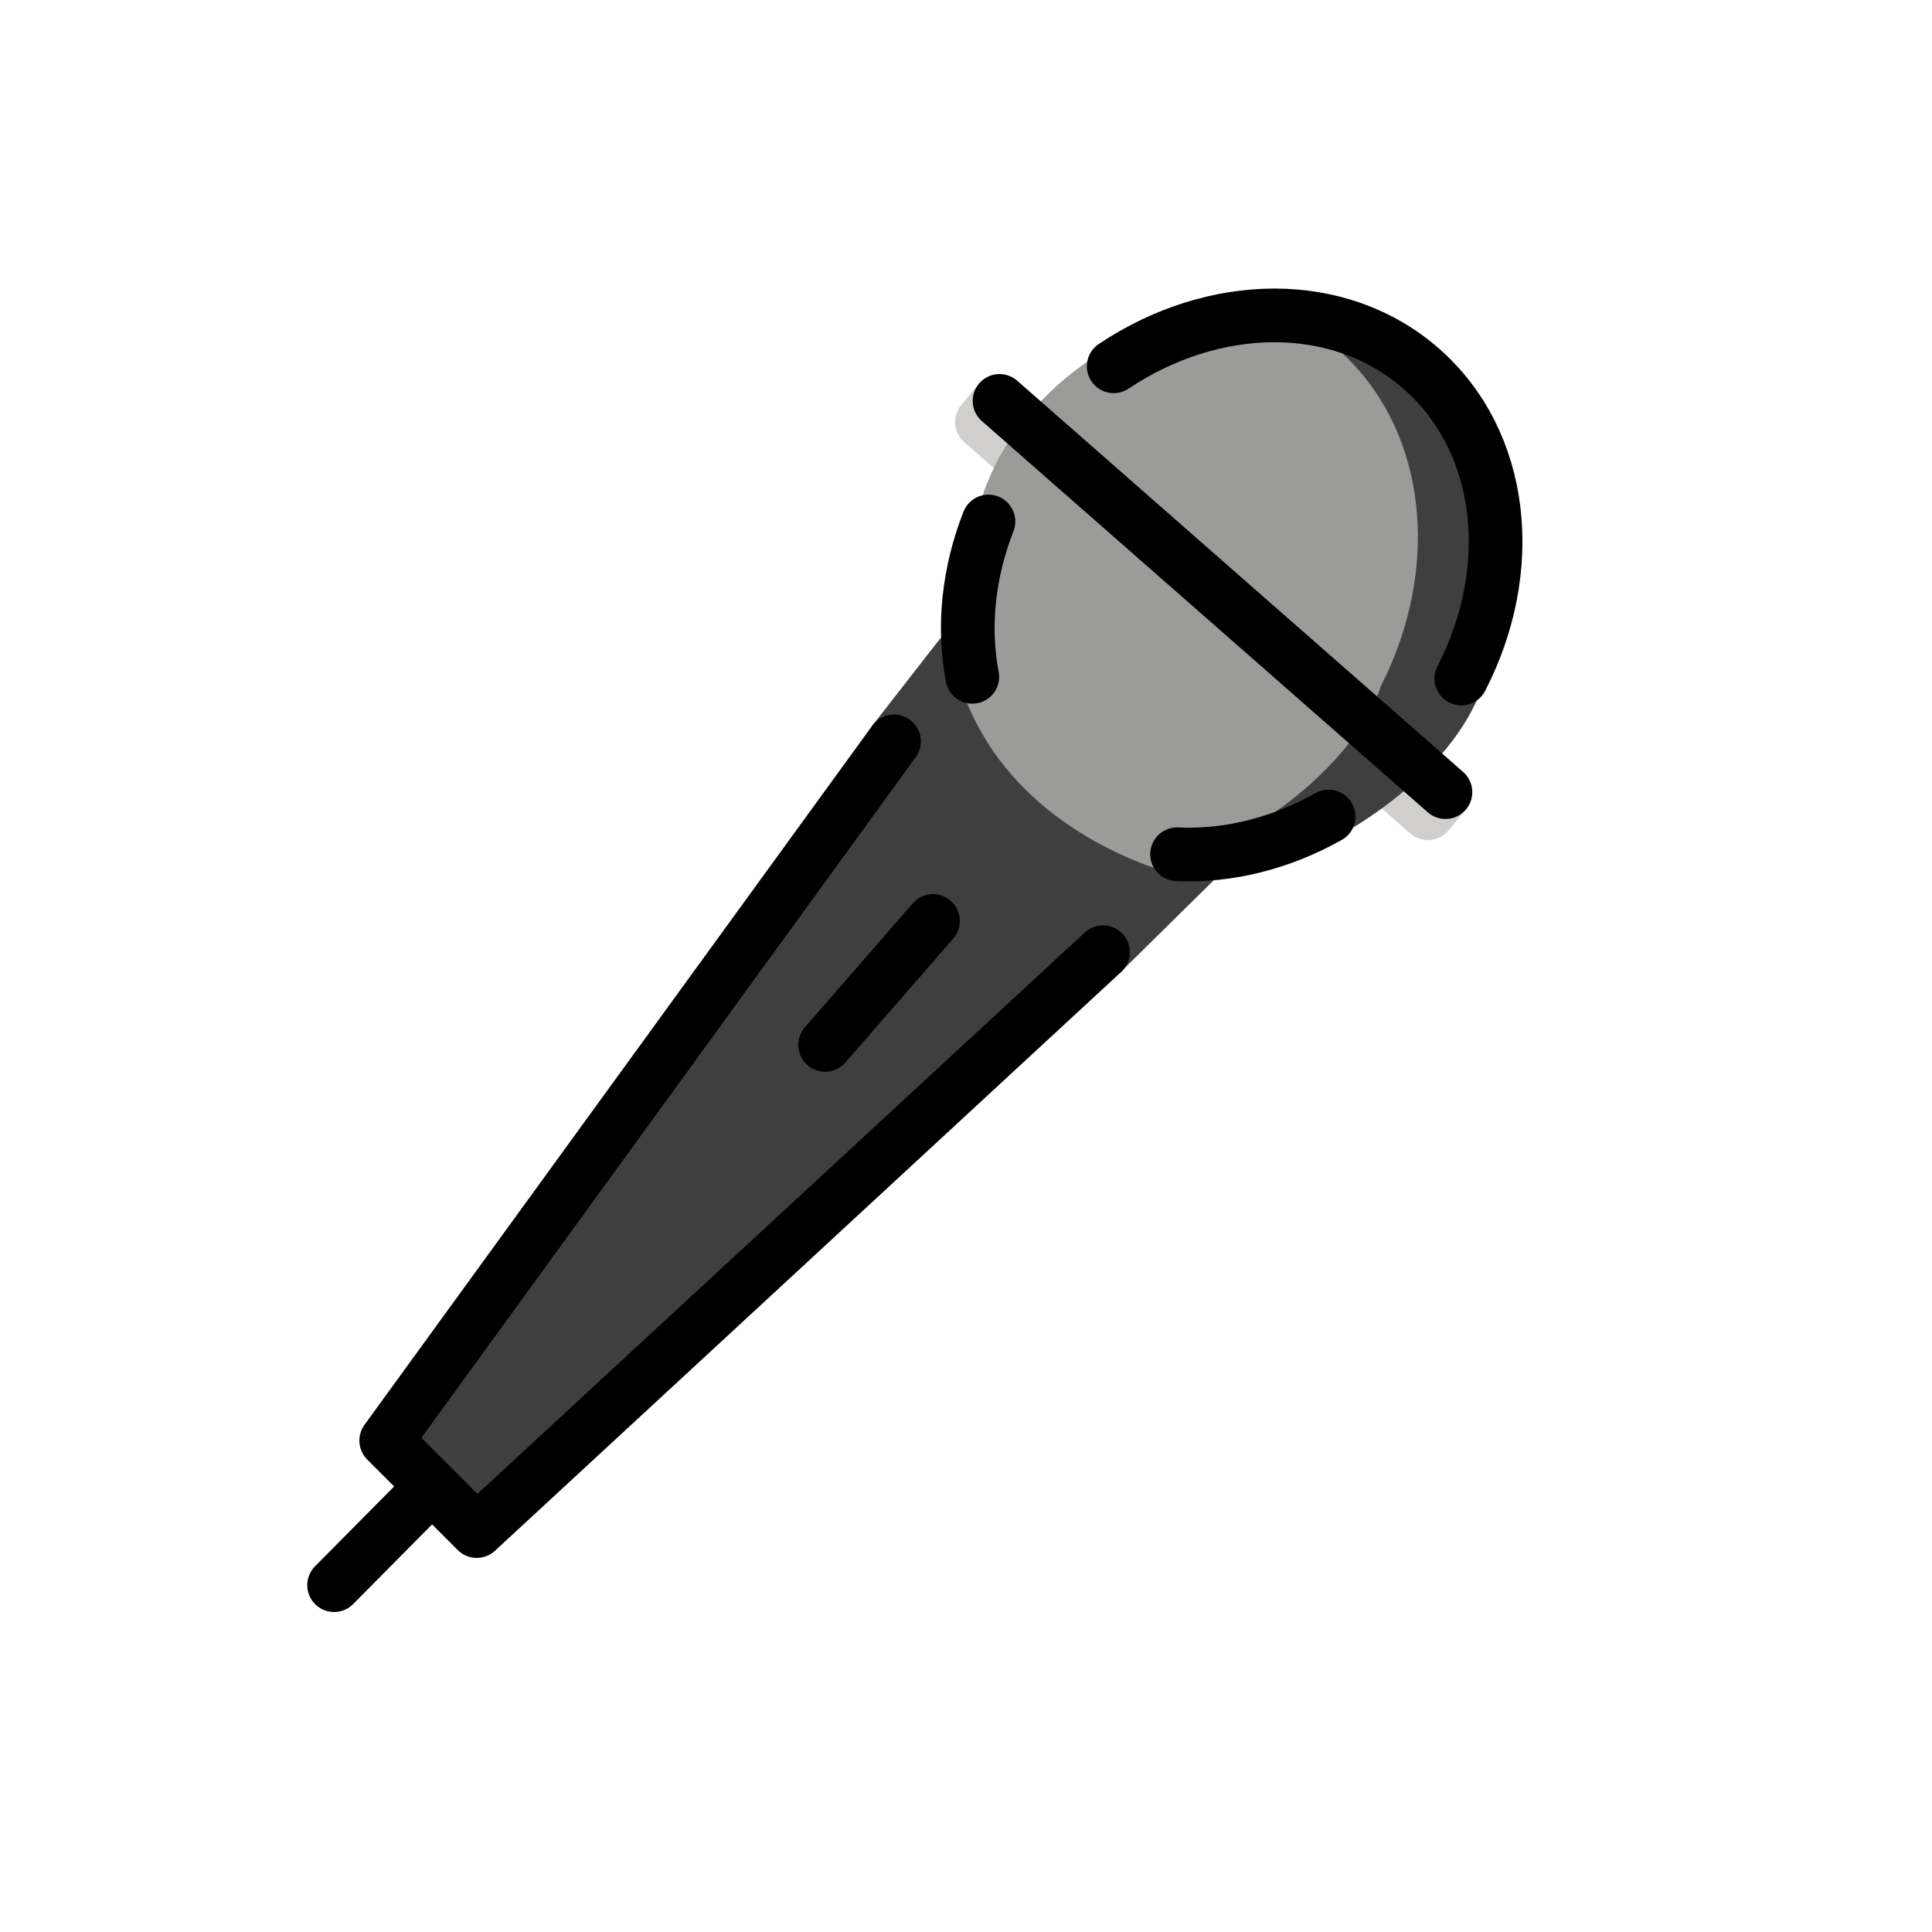
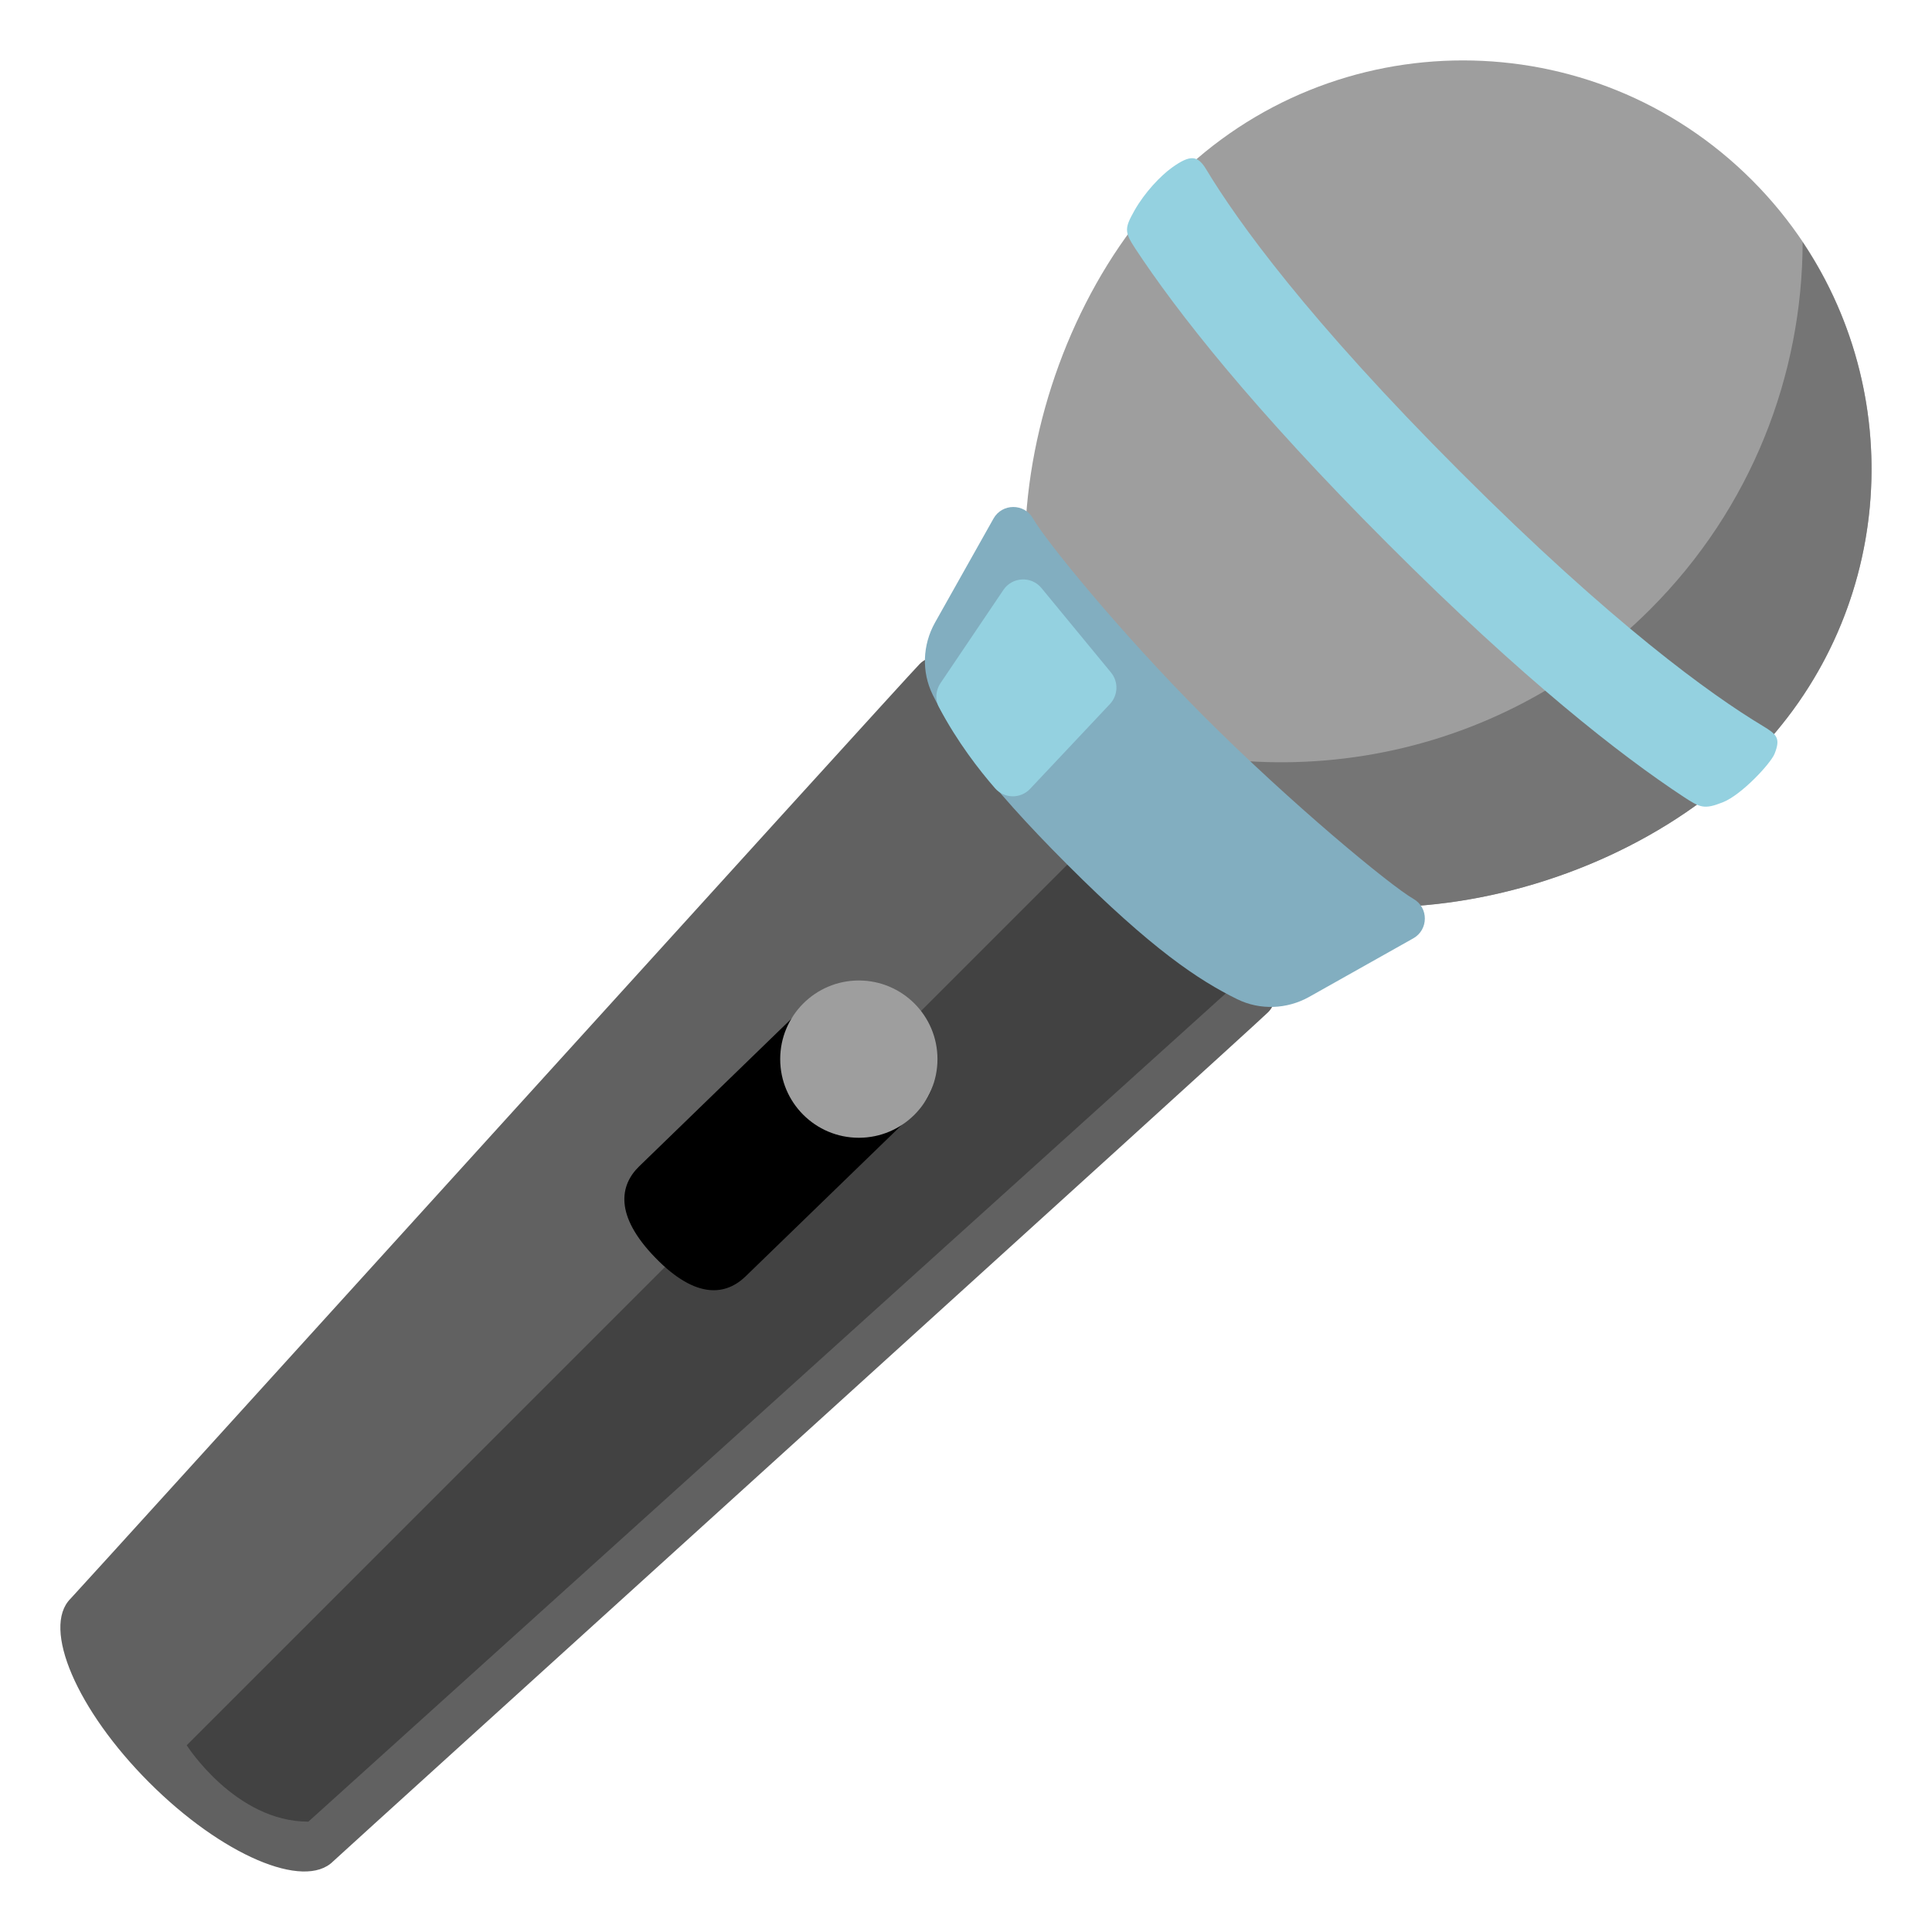
- <svg xmlns="http://www.w3.org/2000/svg" viewBox="0 0 72 72">
+ <svg xmlns="http://www.w3.org/2000/svg" version="1.1" id="Layer_2" x="0px" y="0px" viewBox="0 0 128 128" style="enable-background:new 0 0 128 128;" xml:space="preserve">
  <g>
-     <path fill="#3F3F3F" d="M39.401,29.521c-2.637-2.217-2.554-3.521-2.551-3.524c-0.108-0.127-1.757-1.676-1.776-2.156 c-0.003-0.029-0.007-0.062-0.009-0.081l-2.557,3.283c0.324-0.446-6.321,10.406-6.321,10.406L14.393,53.686 l3.373,3.373c0,0,24.415-21.277,24.062-20.898l3.404-3.355C45.124,32.809,42.038,31.737,39.401,29.521z" />
-     <path fill="#D0CFCE" d="M54.62,30.18c-0.198,0.226-0.475,0.341-0.752,0.341c-0.234,0-0.47-0.082-0.659-0.248 L36.59,15.692c-0.411-0.361-0.454-0.984-0.1-1.399c-0.003,0.003-0.007,0.004-0.009,0.008l-0.654,0.787 c-0.347,0.417-0.299,1.034,0.109,1.391l16.619,14.581c0.183,0.16,0.417,0.248,0.659,0.248 c0.026,0,0.053-0.001,0.078-0.003c0.27-0.021,0.518-0.15,0.69-0.357l0.654-0.787 c0.04-0.048,0.055-0.105,0.085-0.157C54.688,30.062,54.667,30.127,54.62,30.18z" />
-     <path fill="#3F3F3F" d="M55.258,25.541c-1.162,3.4-5.283,5.562-5.283,5.562c-1.927,1.096-4.032,1.619-6.038,1.519 c0,0-0.348-0.081-0.914-0.272c-1.827-0.634-5.849-2.484-7.249-6.88c-0.377-2.002-0.159-4.184,0.645-6.276 c1.023-4.265,4.995-6.256,4.995-6.256c1.41-0.956,2.939-1.589,4.479-1.871c2.82-0.533,5.66,0.081,7.776,1.972 C56.996,15.986,57.513,21.125,55.258,25.541z" />
-     <path fill="#9B9B9A" d="M51.475,25.541c-1.172,3.4-5.283,5.562-5.283,5.562c-1.023,0.573-2.085,0.996-3.168,1.247 c-1.827-0.634-5.849-2.484-7.249-6.88c-0.377-2.002-0.159-4.184,0.645-6.276 c1.023-4.265,4.995-6.256,4.995-6.256c1.41-0.956,2.939-1.589,4.479-1.871c1.46,0.292,2.83,0.946,3.992,1.972 C53.203,15.986,53.719,21.125,51.475,25.541z" />
-   </g>
-   <g />
-   <g />
-   <g />
-   <g>
-     <line x1="30.75" x2="34.77" y1="38.941" y2="34.322" fill="none" stroke="#000000" stroke-linecap="round" stroke-linejoin="round" stroke-miterlimit="10" stroke-width="2" />
-     <path fill="none" stroke="#000000" stroke-linecap="round" stroke-linejoin="round" stroke-miterlimit="10" stroke-width="2" d="M49.514,30.43c-1.804,1.014-3.774,1.495-5.649,1.405" />
-     <path fill="none" stroke="#000000" stroke-linecap="round" stroke-linejoin="round" stroke-miterlimit="10" stroke-width="2" d="M41.504,13.651c3.738-2.498,8.405-2.592,11.465,0.093c3.108,2.727,3.59,7.471,1.489,11.544" />
-     <path fill="none" stroke="#000000" stroke-linecap="round" stroke-linejoin="round" stroke-miterlimit="10" stroke-width="2" d="M36.235,25.223c-0.354-1.844-0.152-3.862,0.602-5.789" />
-     <polyline fill="none" stroke="#000000" stroke-linecap="round" stroke-linejoin="round" stroke-miterlimit="10" stroke-width="2" points="33.317,27.63 14.393,53.686 17.766,57.059 41.105,35.486" />
-     <line x1="15.497" x2="12.451" y1="56.001" y2="59.075" fill="none" stroke="#000000" stroke-linecap="round" stroke-linejoin="round" stroke-miterlimit="10" stroke-width="2" />
-     <line x1="53.868" x2="37.249" y1="29.521" y2="14.94" fill="none" stroke="#000000" stroke-linecap="round" stroke-linejoin="round" stroke-miterlimit="10" stroke-width="2" />
+     <path style="fill:#9E9E9E;" d="M77.78,11.93c10.57-10.57,27.72-10.57,38.29,0s10.57,27.72,0,38.29S84.87,64.28,74.3,53.7   S67.2,22.5,77.78,11.93z" />
+     <path style="fill:#757575;" d="M119.43,16.04c-0.02,8.82-3.39,17.63-10.12,24.35c-10.66,10.66-26.56,12.89-39.42,6.7   c1.03,2.45,2.48,4.7,4.4,6.62c10.57,10.57,31.2,7.09,41.77-3.48C125.36,40.93,126.48,26.56,119.43,16.04z" />
+     <path style="fill:#616161;" d="M84.02,67.06c1.92-1.92-1.69-8.65-8.06-15.02c-6.37-6.37-13.1-9.98-15.02-8.06   C59.92,45,5.22,105.37,4.67,105.92c-1.92,1.92,0.42,7.38,5.22,12.18s10.26,7.14,12.18,5.22C22.63,122.78,83,68.08,84.02,67.06z" />
+     <path style="fill:#424242;" d="M12.37,115.63L74.3,53.7L83.22,64l-62.79,56.69C15.59,120.69,12.37,115.63,12.37,115.63z" />
+     <path d="M43.42,83.33c-2.75-2.83-2.34-4.82-1.08-6.05L53.87,66.1c1.27-1.23,3.29-1.2,4.52,0.07L61,68.86   c1.23,1.27,1.2,3.29-0.07,4.52L49.4,84.56C48.14,85.78,46.17,86.16,43.42,83.33z" />
+     <circle style="fill:#9E9E9E;" cx="56.9" cy="70.17" r="5.21" />
+     <path style="fill:#94D1E0;" d="M111.54,52.79c1.11,0.73,1.37,0.85,2.61,0.36c1.23-0.49,3.15-2.55,3.42-3.21   c0.41-1.03,0.16-1.28-0.79-1.85c-3.42-2.06-9.93-6.73-20.03-16.83c-10.1-10.1-14.77-16.61-16.83-20.03c-0.57-0.95-1.05-1-2.27-0.13   c-0.75,0.54-1.8,1.63-2.49,2.85c-0.65,1.16-0.68,1.4,0.05,2.51c2.76,4.19,7.76,10.59,16.75,19.58   C100.95,45.04,107.35,50.03,111.54,52.79z" />
+     <path style="fill:#82AEC0;" d="M93.64,59.55c-1.49-0.85-8.07-6.27-13.94-12.15c-5.57-5.59-10.46-11.63-11.26-13.05   c-0.58-1.02-2.05-1.01-2.62,0.01l-3.88,6.9c-0.82,1.47-0.89,3.25-0.15,4.76c1.26,2.56,3.29,5.63,8.92,11.26s8.7,7.66,11.26,8.92   c1.51,0.74,3.29,0.67,4.76-0.15l6.9-3.88C94.65,61.6,94.66,60.13,93.64,59.55z" />
+     <path style="fill:#94D1E0;" d="M62.31,45.26l4.17-6.18c0.59-0.87,1.85-0.93,2.52-0.12l4.61,5.6c0.5,0.61,0.47,1.5-0.07,2.08   l-5.29,5.62c-0.64,0.68-1.72,0.66-2.33-0.04c-1.01-1.16-2.5-3.06-3.71-5.37C61.94,46.35,61.99,45.73,62.31,45.26z" />
  </g>
</svg>
